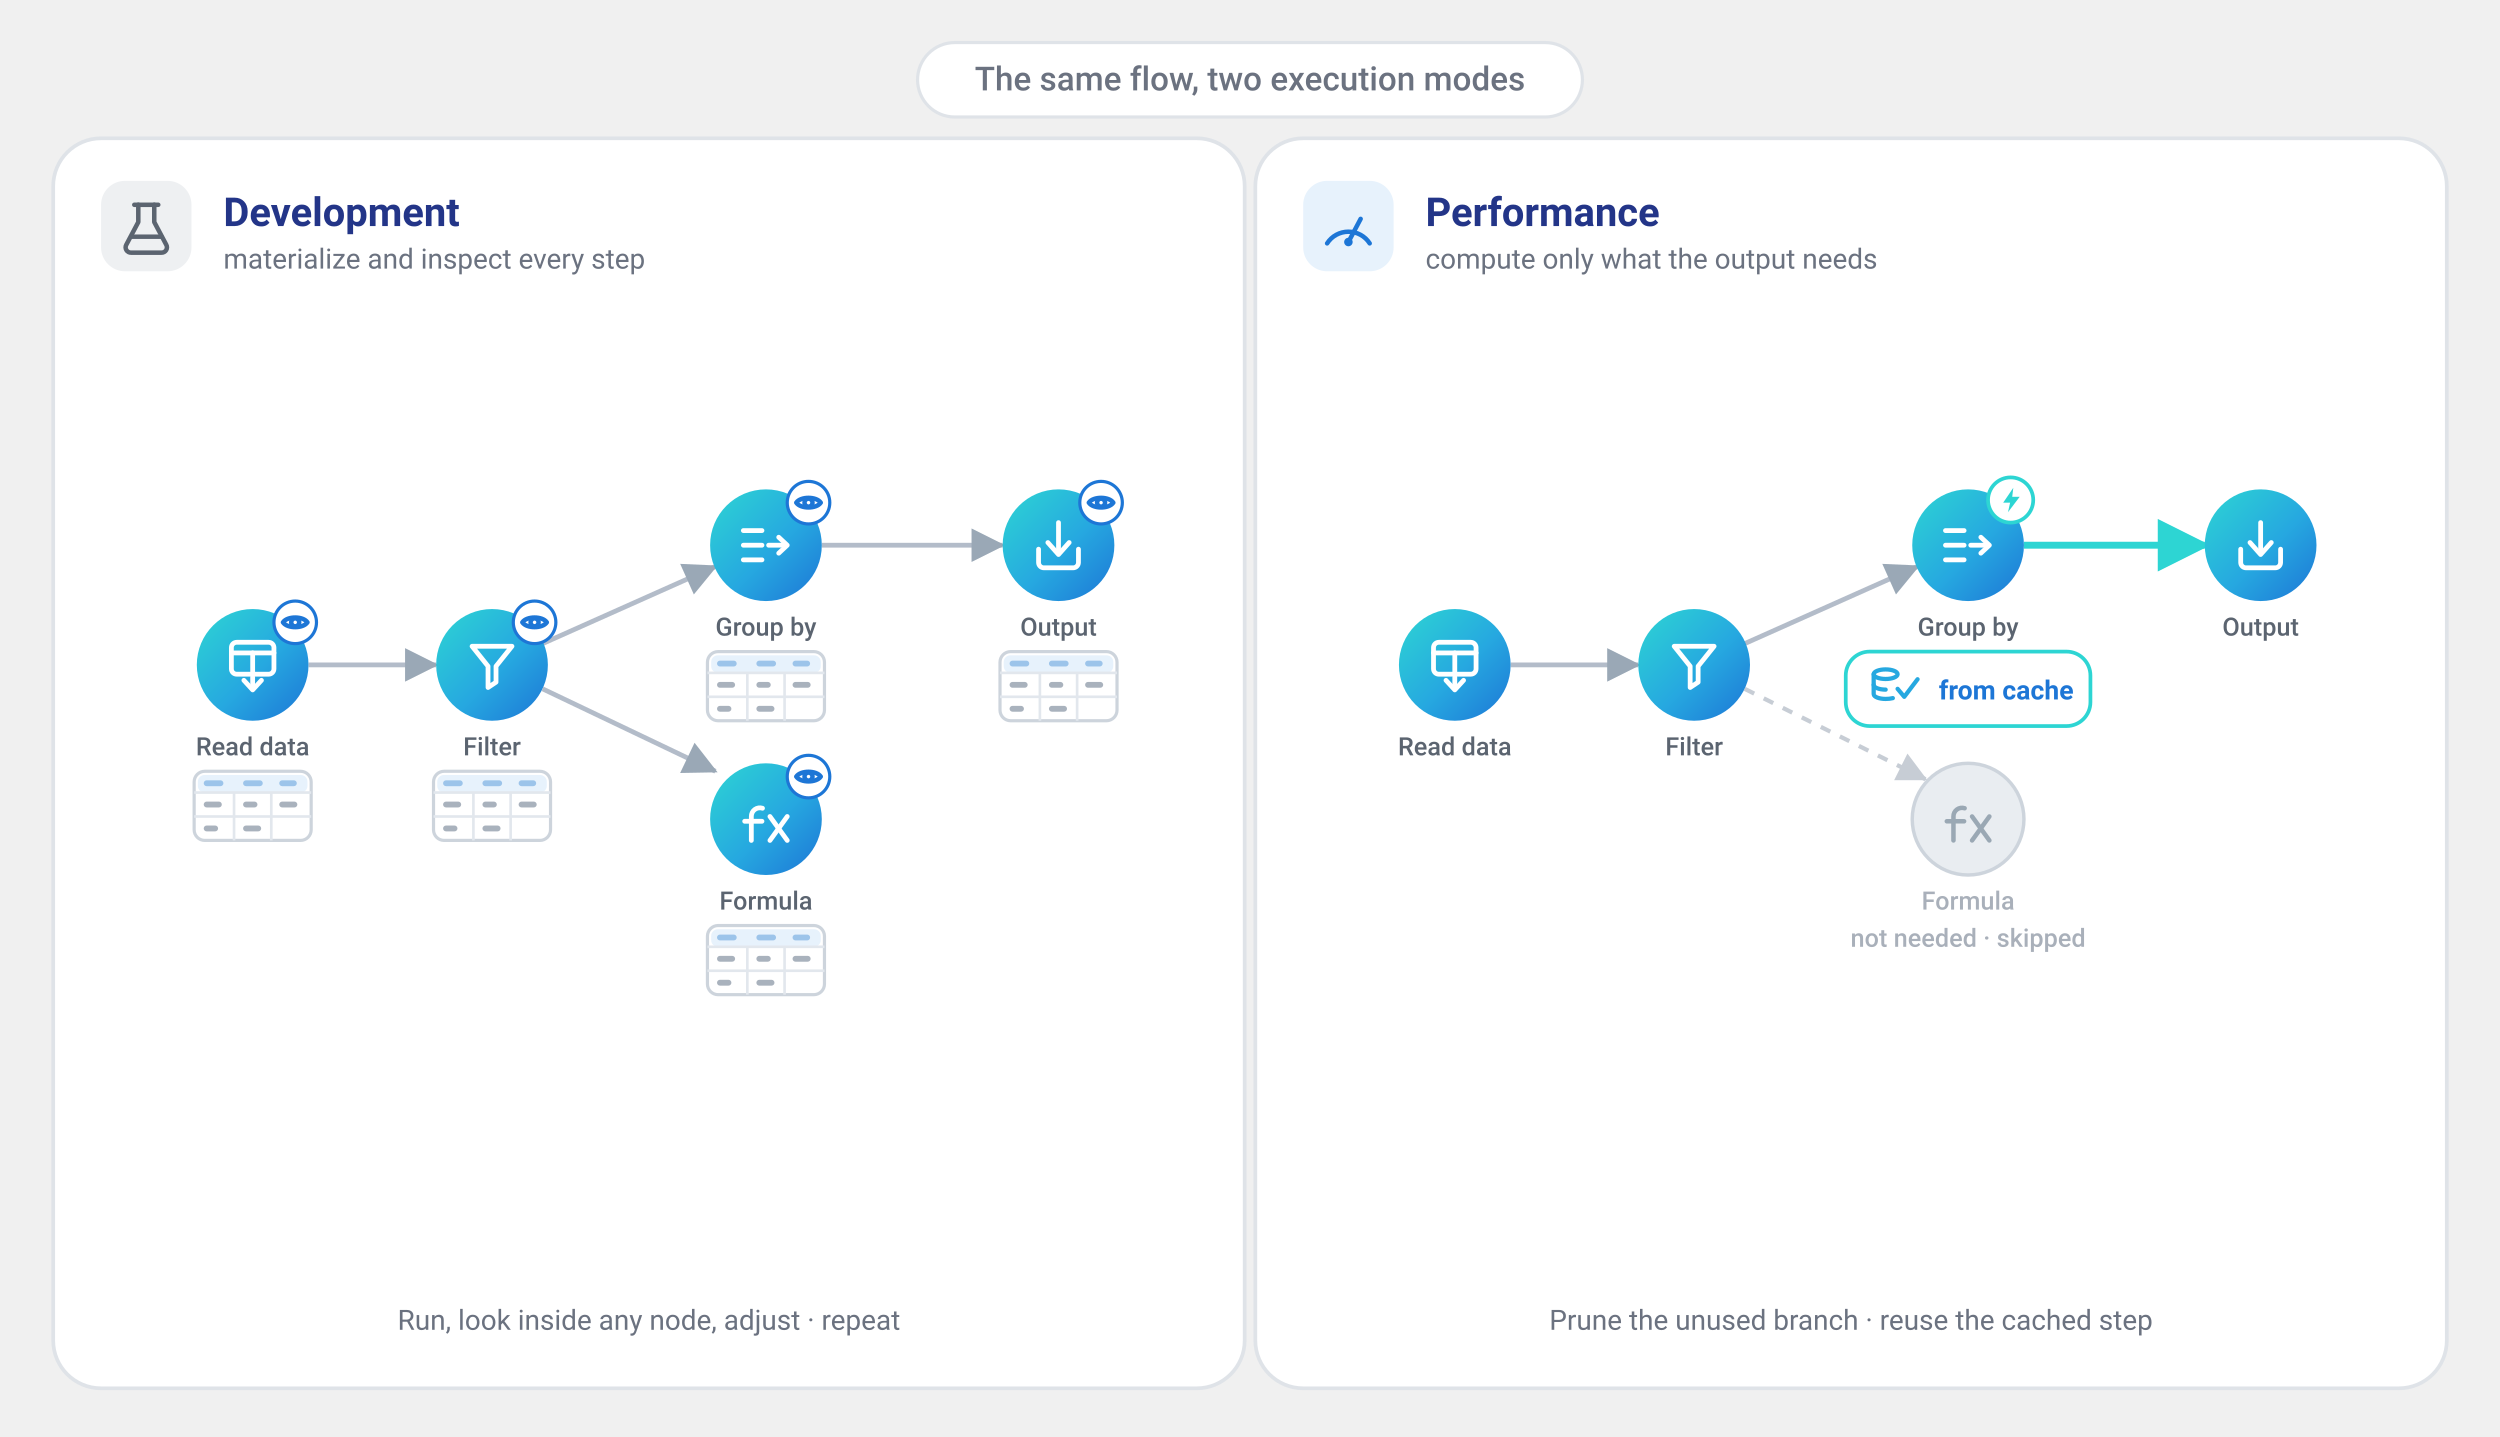
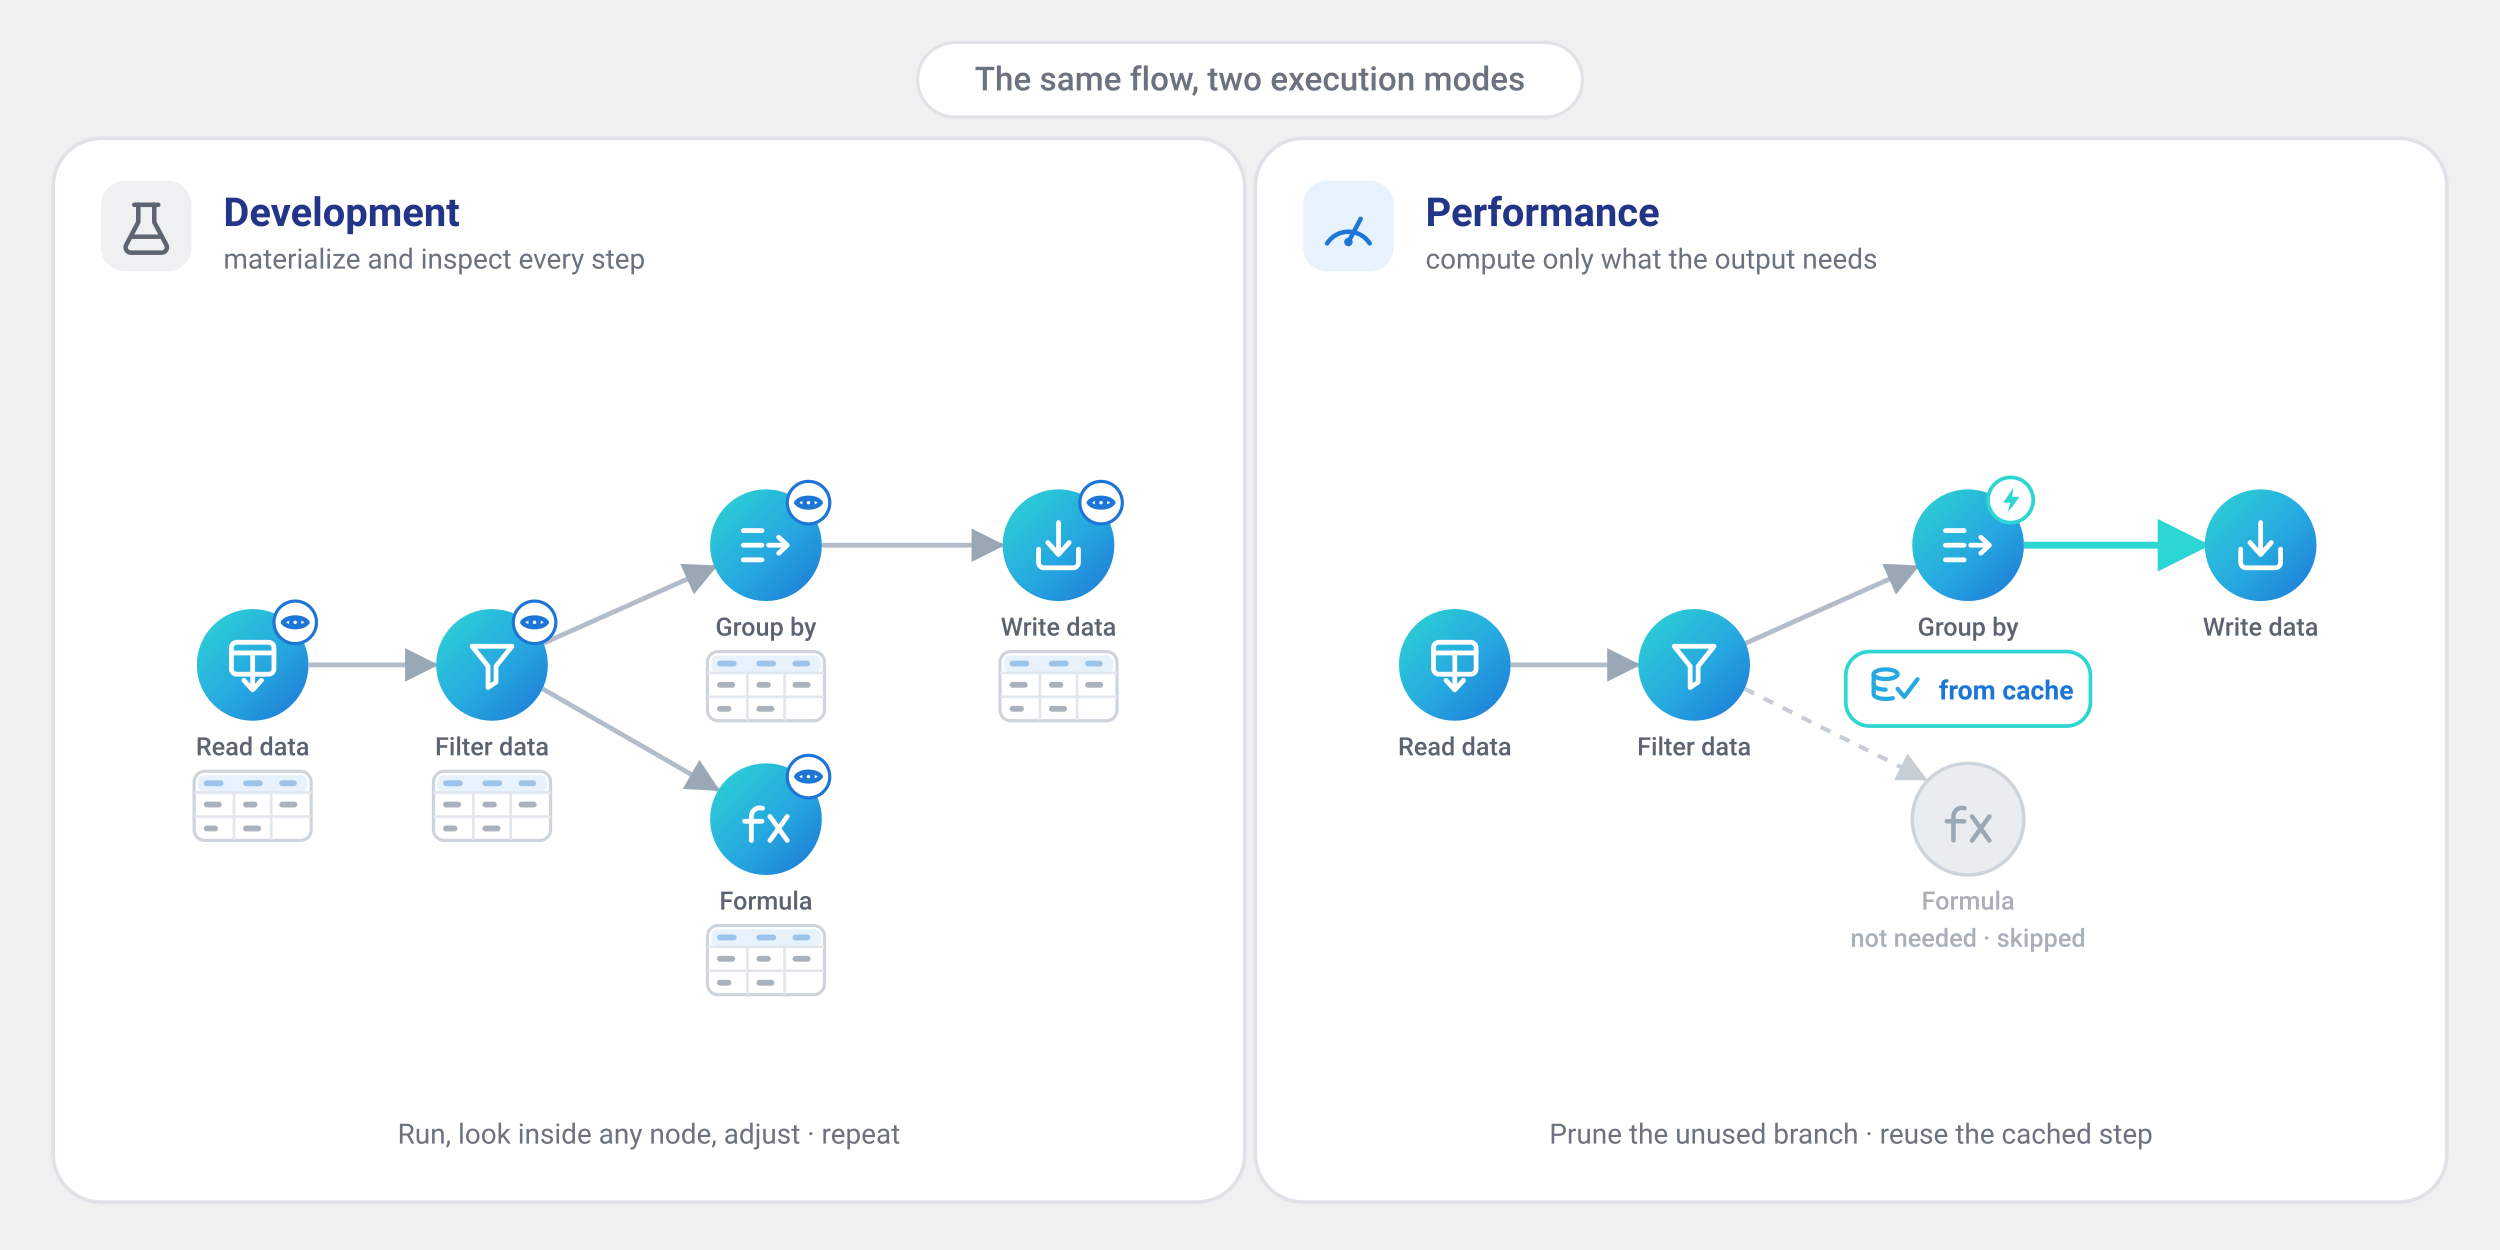
- <svg xmlns="http://www.w3.org/2000/svg" viewBox="0 0 940 540" role="img" aria-label="Two side-by-side copies of the same Flowfile flow: in Development mode every node glows in the brand gradient with a small data preview beneath it, while in Performance mode only the path to the output is lit, one exploratory branch is greyed out, and one step is short-circuited by a cache and served from stored data.">
+ <svg xmlns="http://www.w3.org/2000/svg" viewBox="0 0 940 470" role="img" aria-label="Two side-by-side copies of the same Flowfile flow: in Development mode every node glows in the brand gradient with a small data preview beneath it, while in Performance mode only the path to the output is lit, one exploratory branch is greyed out, and one step is short-circuited by a cache and served from stored data.">
  <defs>
    <linearGradient id="brand" x1="0" y1="0" x2="1" y2="1">
      <stop offset="0" stop-color="#2DD5D3" />
      <stop offset="0.55" stop-color="#26A8E0" />
      <stop offset="1" stop-color="#1D76D6" />
    </linearGradient>
    <marker id="ah" markerWidth="10" markerHeight="10" refX="7.5" refY="4.5" orient="auto">
      <path d="M1,1 L8,4.5 L1,8 Z" fill="#9aa8b6" />
    </marker>
    <marker id="ahm" markerWidth="10" markerHeight="10" refX="7.5" refY="4.5" orient="auto">
      <path d="M1,1 L8,4.5 L1,8 Z" fill="#c7cdd5" />
    </marker>
    <marker id="ahc" markerWidth="11" markerHeight="11" refX="7.8" refY="5" orient="auto">
      <path d="M1,1.2 L8.6,5 L1,8.8 Z" fill="#2DD5D3" />
    </marker>
  </defs>
  <style>
    .panel { fill:#ffffff; stroke:#dfe3e8; stroke-width:1.4; }
    .t     { font-family:Roboto,Arial,sans-serif; font-weight:600; font-size:15px; fill:#233588; }
    .s     { font-family:Roboto,Arial,sans-serif; font-size:10.5px; fill:#6b7280; }
    .nm    { font-family:Roboto,Arial,sans-serif; font-weight:500; font-size:9.5px; fill:#5b6470; }
    .nmd   { font-family:Roboto,Arial,sans-serif; font-weight:500; font-size:9.5px; fill:#a9b0ba; }
    .cap   { font-family:Roboto,Arial,sans-serif; font-size:10.5px; fill:#6b7280; }
    .top   { font-family:Roboto,Arial,sans-serif; font-weight:500; font-size:12.5px; fill:#6b7280; }
    .cch   { font-family:Roboto,Arial,sans-serif; font-weight:600; font-size:10px; fill:#1D76D6; }
    .ic5   { fill:none; stroke:#5b6470; stroke-width:1.7; stroke-linecap:round; stroke-linejoin:round; }
    .icb   { fill:none; stroke:#1D76D6; stroke-width:1.7; stroke-linecap:round; stroke-linejoin:round; }
    .icw   { fill:none; stroke:#ffffff; stroke-width:1.8; stroke-linecap:round; stroke-linejoin:round; }
    .icg   { fill:none; stroke:#9aa8b4; stroke-width:1.7; stroke-linecap:round; stroke-linejoin:round; }
    .iccy  { fill:none; stroke:#26A8E0; stroke-width:1.6; stroke-linecap:round; stroke-linejoin:round; }
    .arw   { fill:none; stroke:#b3bcc9; stroke-width:1.8; }
    .arwd  { fill:none; stroke:#c7cdd5; stroke-width:1.6; stroke-dasharray:4 4; }
    .arwc  { fill:none; stroke:#2DD5D3; stroke-width:2.6; }
    .pc    { fill:#ffffff; stroke:#cdd4dc; stroke-width:1.2; }
    .ph    { fill:#e7f2fc; }
    .pl    { stroke:#e2e7ed; stroke-width:1; }
  </style>
  <rect x="345" y="16" width="250" height="28" rx="14" fill="#ffffff" stroke="#dfe3e8" stroke-width="1.2" />
  <text class="top" x="470" y="34" text-anchor="middle">The same flow, two execution modes</text>
-   <rect class="panel" x="20" y="52" width="448" height="470" rx="18" />
-   <rect class="panel" x="472" y="52" width="448" height="470" rx="18" />
+   <rect class="panel" x="20" y="52" width="448" height="400" rx="18" />
+   <rect class="panel" x="472" y="52" width="448" height="400" rx="18" />
  <rect x="38" y="68" width="34" height="34" rx="9" fill="#eef0f2" />
  <g class="ic5" transform="translate(43,73)">
    <path d="M9,4 V10.5 L4.5,19 A2,2 0 0 0 6.3,22 H17.7 A2,2 0 0 0 19.5,19 L15,10.5 V4" />
    <line x1="7.5" y1="4" x2="16.5" y2="4" />
    <line x1="6.4" y1="16" x2="17.6" y2="16" />
  </g>
  <text class="t" x="84" y="85">Development</text>
  <text class="s" x="84" y="101">materialize and inspect every step</text>
  <rect x="490" y="68" width="34" height="34" rx="9" fill="#e7f2fc" />
  <g class="icb" transform="translate(495,73)">
    <path d="M4,18.5 A9.5,9.5 0 0 1 20,18.5" />
    <line x1="12" y1="18" x2="16.6" y2="9.3" />
    <circle cx="12" cy="18" r="1.6" fill="#1D76D6" stroke="none" />
  </g>
  <text class="t" x="536" y="85">Performance</text>
  <text class="s" x="536" y="101">compute only what the output needs</text>
  <path class="arw" d="M116,250 L164,250" marker-end="url(#ah)" />
  <path class="arw" d="M204,242 L269,213" marker-end="url(#ah)" />
-   <path class="arw" d="M204,259 L269,290" marker-end="url(#ah)" />
+   <path class="arw" d="M204,259 L270,297" marker-end="url(#ah)" />
  <path class="arw" d="M309,205 L377,205" marker-end="url(#ah)" />
  <circle cx="95" cy="250" r="21" fill="url(#brand)" />
  <g class="icw" transform="translate(83,238)">
    <rect x="4" y="3.5" width="16" height="12" rx="2" />
    <line x1="4" y1="7.5" x2="20" y2="7.5" />
    <line x1="12" y1="7.5" x2="12" y2="15.5" />
    <line x1="12" y1="16.6" x2="12" y2="21" />
    <polyline points="8.7,17.8 12,21.4 15.3,17.8" />
  </g>
  <g transform="translate(104,227)">
    <circle cx="7" cy="7" r="8" fill="#ffffff" stroke="#1D76D6" stroke-width="1.2" />
    <g class="icb" stroke-width="1.3">
      <path d="M2.4,7 C4,4.6 10,4.6 11.6,7 C10,9.4 4,9.4 2.4,7 Z" />
      <circle cx="7" cy="7" r="1.5" />
    </g>
  </g>
  <text class="nm" x="95" y="284" text-anchor="middle">Read data</text>
  <g transform="translate(73,290)">
    <rect class="pc" x="0" y="0" width="44" height="26" rx="4" />
    <rect class="ph" x="1.4" y="1.4" width="41.2" height="6.6" rx="2.5" />
    <line class="pl" x1="0" y1="8" x2="44" y2="8" />
    <line class="pl" x1="0" y1="17" x2="44" y2="17" />
    <line class="pl" x1="15" y1="8" x2="15" y2="26" />
    <line class="pl" x1="29" y1="8" x2="29" y2="26" />
    <g fill="#a9b2bd">
      <rect x="3.6" y="3.4" width="7.4" height="2.2" rx="1.1" fill="#9cc4ea" />
      <rect x="18.4" y="3.4" width="7.4" height="2.2" rx="1.1" fill="#9cc4ea" />
      <rect x="32" y="3.4" width="6.6" height="2.2" rx="1.1" fill="#9cc4ea" />
      <rect x="3.6" y="11.4" width="6.8" height="2.2" rx="1.1" />
      <rect x="18.4" y="11.4" width="5.4" height="2.2" rx="1.1" />
      <rect x="32" y="11.4" width="6.8" height="2.2" rx="1.1" />
      <rect x="3.6" y="20.4" width="5.4" height="2.2" rx="1.1" />
      <rect x="18.4" y="20.4" width="6.8" height="2.2" rx="1.1" />
    </g>
  </g>
  <circle cx="185" cy="250" r="21" fill="url(#brand)" />
  <g class="icw" transform="translate(173,238)">
    <path d="M4.5,5 H19.5 L13.5,12.5 V18.5 L10.5,20.5 V12.5 Z" />
  </g>
  <g transform="translate(194,227)">
    <circle cx="7" cy="7" r="8" fill="#ffffff" stroke="#1D76D6" stroke-width="1.2" />
    <g class="icb" stroke-width="1.3">
      <path d="M2.4,7 C4,4.6 10,4.6 11.6,7 C10,9.4 4,9.4 2.4,7 Z" />
      <circle cx="7" cy="7" r="1.5" />
    </g>
  </g>
-   <text class="nm" x="185" y="284" text-anchor="middle">Filter</text>
+   <text class="nm" x="185" y="284" text-anchor="middle">Filter data</text>
  <g transform="translate(163,290)">
    <rect class="pc" x="0" y="0" width="44" height="26" rx="4" />
    <rect class="ph" x="1.4" y="1.4" width="41.2" height="6.6" rx="2.5" />
    <line class="pl" x1="0" y1="8" x2="44" y2="8" />
    <line class="pl" x1="0" y1="17" x2="44" y2="17" />
    <line class="pl" x1="15" y1="8" x2="15" y2="26" />
    <line class="pl" x1="29" y1="8" x2="29" y2="26" />
    <g fill="#a9b2bd">
      <rect x="3.6" y="3.4" width="7.4" height="2.2" rx="1.1" fill="#9cc4ea" />
      <rect x="18.4" y="3.4" width="7.4" height="2.2" rx="1.1" fill="#9cc4ea" />
      <rect x="32" y="3.4" width="6.6" height="2.2" rx="1.1" fill="#9cc4ea" />
      <rect x="3.6" y="11.4" width="6.8" height="2.2" rx="1.1" />
      <rect x="18.4" y="11.4" width="5.4" height="2.2" rx="1.1" />
      <rect x="32" y="11.4" width="6.8" height="2.2" rx="1.1" />
      <rect x="3.6" y="20.4" width="5.4" height="2.2" rx="1.1" />
      <rect x="18.4" y="20.4" width="6.8" height="2.2" rx="1.1" />
    </g>
  </g>
  <circle cx="288" cy="205" r="21" fill="url(#brand)" />
  <g class="icw" transform="translate(276,193)">
    <line x1="3.5" y1="6.5" x2="10.5" y2="6.5" />
    <line x1="3.5" y1="12" x2="10.5" y2="12" />
    <line x1="3.5" y1="17.5" x2="10.5" y2="17.5" />
    <line x1="13" y1="12" x2="19.5" y2="12" />
    <polyline points="16.8,9 20,12 16.8,15" />
  </g>
  <g transform="translate(297,182)">
    <circle cx="7" cy="7" r="8" fill="#ffffff" stroke="#1D76D6" stroke-width="1.2" />
    <g class="icb" stroke-width="1.3">
      <path d="M2.4,7 C4,4.6 10,4.6 11.6,7 C10,9.4 4,9.4 2.4,7 Z" />
      <circle cx="7" cy="7" r="1.5" />
    </g>
  </g>
  <text class="nm" x="288" y="239" text-anchor="middle">Group by</text>
  <g transform="translate(266,245)">
    <rect class="pc" x="0" y="0" width="44" height="26" rx="4" />
    <rect class="ph" x="1.4" y="1.4" width="41.2" height="6.6" rx="2.5" />
    <line class="pl" x1="0" y1="8" x2="44" y2="8" />
    <line class="pl" x1="0" y1="17" x2="44" y2="17" />
    <line class="pl" x1="15" y1="8" x2="15" y2="26" />
    <line class="pl" x1="29" y1="8" x2="29" y2="26" />
    <g fill="#a9b2bd">
      <rect x="3.6" y="3.4" width="7.4" height="2.2" rx="1.1" fill="#9cc4ea" />
      <rect x="18.4" y="3.4" width="7.4" height="2.2" rx="1.1" fill="#9cc4ea" />
      <rect x="32" y="3.4" width="6.6" height="2.2" rx="1.1" fill="#9cc4ea" />
      <rect x="3.6" y="11.4" width="6.8" height="2.2" rx="1.1" />
      <rect x="18.4" y="11.4" width="5.4" height="2.2" rx="1.1" />
      <rect x="32" y="11.4" width="6.8" height="2.2" rx="1.1" />
      <rect x="3.6" y="20.4" width="5.4" height="2.2" rx="1.1" />
      <rect x="18.4" y="20.4" width="6.8" height="2.2" rx="1.1" />
    </g>
  </g>
  <circle cx="288" cy="308" r="21" fill="url(#brand)" />
  <g class="icw" transform="translate(276,296)">
    <path d="M6.5,20 V11 A3.2,3.2 0 0 1 10.7,7.9" />
    <line x1="4" y1="12.8" x2="10.5" y2="12.8" />
    <line x1="13.5" y1="11" x2="20" y2="20" />
    <line x1="20" y1="11" x2="13.5" y2="20" />
  </g>
  <g transform="translate(297,285)">
    <circle cx="7" cy="7" r="8" fill="#ffffff" stroke="#1D76D6" stroke-width="1.2" />
    <g class="icb" stroke-width="1.3">
      <path d="M2.4,7 C4,4.6 10,4.6 11.6,7 C10,9.4 4,9.4 2.4,7 Z" />
      <circle cx="7" cy="7" r="1.5" />
    </g>
  </g>
  <text class="nm" x="288" y="342" text-anchor="middle">Formula</text>
  <g transform="translate(266,348)">
    <rect class="pc" x="0" y="0" width="44" height="26" rx="4" />
    <rect class="ph" x="1.4" y="1.4" width="41.2" height="6.6" rx="2.5" />
    <line class="pl" x1="0" y1="8" x2="44" y2="8" />
    <line class="pl" x1="0" y1="17" x2="44" y2="17" />
    <line class="pl" x1="15" y1="8" x2="15" y2="26" />
    <line class="pl" x1="29" y1="8" x2="29" y2="26" />
    <g fill="#a9b2bd">
      <rect x="3.6" y="3.4" width="7.4" height="2.2" rx="1.1" fill="#9cc4ea" />
      <rect x="18.4" y="3.4" width="7.4" height="2.2" rx="1.1" fill="#9cc4ea" />
      <rect x="32" y="3.4" width="6.6" height="2.2" rx="1.1" fill="#9cc4ea" />
      <rect x="3.6" y="11.4" width="6.8" height="2.2" rx="1.1" />
      <rect x="18.4" y="11.4" width="5.4" height="2.2" rx="1.1" />
      <rect x="32" y="11.4" width="6.8" height="2.2" rx="1.1" />
      <rect x="3.6" y="20.4" width="5.4" height="2.2" rx="1.1" />
      <rect x="18.4" y="20.4" width="6.8" height="2.2" rx="1.1" />
    </g>
  </g>
  <circle cx="398" cy="205" r="21" fill="url(#brand)" />
  <g class="icw" transform="translate(386,193)">
    <path d="M4.5,13.5 V18.5 A2,2 0 0 0 6.5,20.5 H17.5 A2,2 0 0 0 19.5,18.5 V13.5" />
    <line x1="12" y1="3.5" x2="12" y2="15" />
    <polyline points="8,11 12,15.5 16,11" />
  </g>
  <g transform="translate(407,182)">
    <circle cx="7" cy="7" r="8" fill="#ffffff" stroke="#1D76D6" stroke-width="1.2" />
    <g class="icb" stroke-width="1.3">
      <path d="M2.4,7 C4,4.6 10,4.6 11.6,7 C10,9.4 4,9.4 2.4,7 Z" />
      <circle cx="7" cy="7" r="1.5" />
    </g>
  </g>
-   <text class="nm" x="398" y="239" text-anchor="middle">Output</text>
+   <text class="nm" x="398" y="239" text-anchor="middle">Write data</text>
  <g transform="translate(376,245)">
    <rect class="pc" x="0" y="0" width="44" height="26" rx="4" />
    <rect class="ph" x="1.4" y="1.4" width="41.2" height="6.6" rx="2.5" />
    <line class="pl" x1="0" y1="8" x2="44" y2="8" />
    <line class="pl" x1="0" y1="17" x2="44" y2="17" />
    <line class="pl" x1="15" y1="8" x2="15" y2="26" />
    <line class="pl" x1="29" y1="8" x2="29" y2="26" />
    <g fill="#a9b2bd">
      <rect x="3.6" y="3.4" width="7.4" height="2.2" rx="1.1" fill="#9cc4ea" />
      <rect x="18.4" y="3.4" width="7.4" height="2.2" rx="1.1" fill="#9cc4ea" />
      <rect x="32" y="3.4" width="6.6" height="2.2" rx="1.1" fill="#9cc4ea" />
      <rect x="3.6" y="11.4" width="6.8" height="2.2" rx="1.1" />
      <rect x="18.4" y="11.4" width="5.4" height="2.2" rx="1.1" />
      <rect x="32" y="11.4" width="6.8" height="2.2" rx="1.1" />
      <rect x="3.6" y="20.4" width="5.4" height="2.2" rx="1.1" />
      <rect x="18.4" y="20.4" width="6.8" height="2.2" rx="1.1" />
    </g>
  </g>
-   <text class="cap" x="244" y="500" text-anchor="middle">Run, look inside any node, adjust · repeat</text>
+   <text class="cap" x="244" y="430" text-anchor="middle">Run, look inside any node, adjust · repeat</text>
  <path class="arw" d="M568,250 L616,250" marker-end="url(#ah)" />
  <path class="arw" d="M656,242 L721,213" marker-end="url(#ah)" />
  <path class="arwd" d="M656,259 L724,293" marker-end="url(#ahm)" />
  <path class="arwc" d="M761,205 L829,205" marker-end="url(#ahc)" />
  <circle cx="547" cy="250" r="21" fill="url(#brand)" />
  <g class="icw" transform="translate(535,238)">
    <rect x="4" y="3.5" width="16" height="12" rx="2" />
    <line x1="4" y1="7.5" x2="20" y2="7.5" />
    <line x1="12" y1="7.5" x2="12" y2="15.5" />
    <line x1="12" y1="16.6" x2="12" y2="21" />
    <polyline points="8.7,17.8 12,21.4 15.3,17.8" />
  </g>
  <text class="nm" x="547" y="284" text-anchor="middle">Read data</text>
  <circle cx="637" cy="250" r="21" fill="url(#brand)" />
  <g class="icw" transform="translate(625,238)">
    <path d="M4.5,5 H19.5 L13.5,12.5 V18.5 L10.5,20.5 V12.5 Z" />
  </g>
-   <text class="nm" x="637" y="284" text-anchor="middle">Filter</text>
+   <text class="nm" x="637" y="284" text-anchor="middle">Filter data</text>
  <circle cx="740" cy="308" r="21" fill="#e9edf1" stroke="#cdd4dc" stroke-width="1.3" />
  <g class="icg" transform="translate(728,296)">
    <path d="M6.5,20 V11 A3.2,3.2 0 0 1 10.7,7.9" />
    <line x1="4" y1="12.8" x2="10.5" y2="12.8" />
    <line x1="13.5" y1="11" x2="20" y2="20" />
    <line x1="20" y1="11" x2="13.5" y2="20" />
  </g>
  <text class="nmd" x="740" y="342" text-anchor="middle">Formula</text>
  <text class="nmd" x="740" y="356" text-anchor="middle" font-size="9px">not needed · skipped</text>
  <circle cx="740" cy="205" r="21" fill="url(#brand)" />
  <g class="icw" transform="translate(728,193)">
    <line x1="3.5" y1="6.5" x2="10.5" y2="6.5" />
    <line x1="3.5" y1="12" x2="10.5" y2="12" />
    <line x1="3.5" y1="17.5" x2="10.5" y2="17.5" />
    <line x1="13" y1="12" x2="19.5" y2="12" />
    <polyline points="16.8,9 20,12 16.8,15" />
  </g>
  <g transform="translate(749,181)">
    <circle cx="7" cy="7" r="8.5" fill="#ffffff" stroke="#2DD5D3" stroke-width="1.4" />
    <path d="M8,2.4 L4.2,8 H6.8 L6,11.6 L10.4,5.8 H7.6 Z" fill="#2DD5D3" stroke="none" />
  </g>
  <text class="nm" x="740" y="239" text-anchor="middle">Group by</text>
  <g transform="translate(694,245)">
    <rect x="0" y="0" width="92" height="28" rx="9" fill="#ffffff" stroke="#2DD5D3" stroke-width="1.4" />
    <g class="iccy" transform="translate(9,4)">
      <ellipse cx="6" cy="4.5" rx="4.5" ry="1.8" />
      <path d="M1.5,4.5 V12 C1.5,13 3.5,13.8 6,13.8 C7,13.8 7.9,13.7 8.7,13.5" />
      <path d="M1.5,8.5 C1.5,9.5 3.5,10.3 6,10.3" />
      <polyline points="10.5,10 13,13 18,6.4" />
    </g>
    <text class="cch" x="35" y="18">from cache</text>
  </g>
  <circle cx="850" cy="205" r="21" fill="url(#brand)" />
  <g class="icw" transform="translate(838,193)">
    <path d="M4.5,13.5 V18.5 A2,2 0 0 0 6.5,20.5 H17.5 A2,2 0 0 0 19.5,18.5 V13.5" />
    <line x1="12" y1="3.5" x2="12" y2="15" />
    <polyline points="8,11 12,15.5 16,11" />
  </g>
-   <text class="nm" x="850" y="239" text-anchor="middle">Output</text>
-   <text class="cap" x="696" y="500" text-anchor="middle">Prune the unused branch · reuse the cached step</text>
+   <text class="nm" x="850" y="239" text-anchor="middle">Write data</text>
+   <text class="cap" x="696" y="430" text-anchor="middle">Prune the unused branch · reuse the cached step</text>
</svg>
